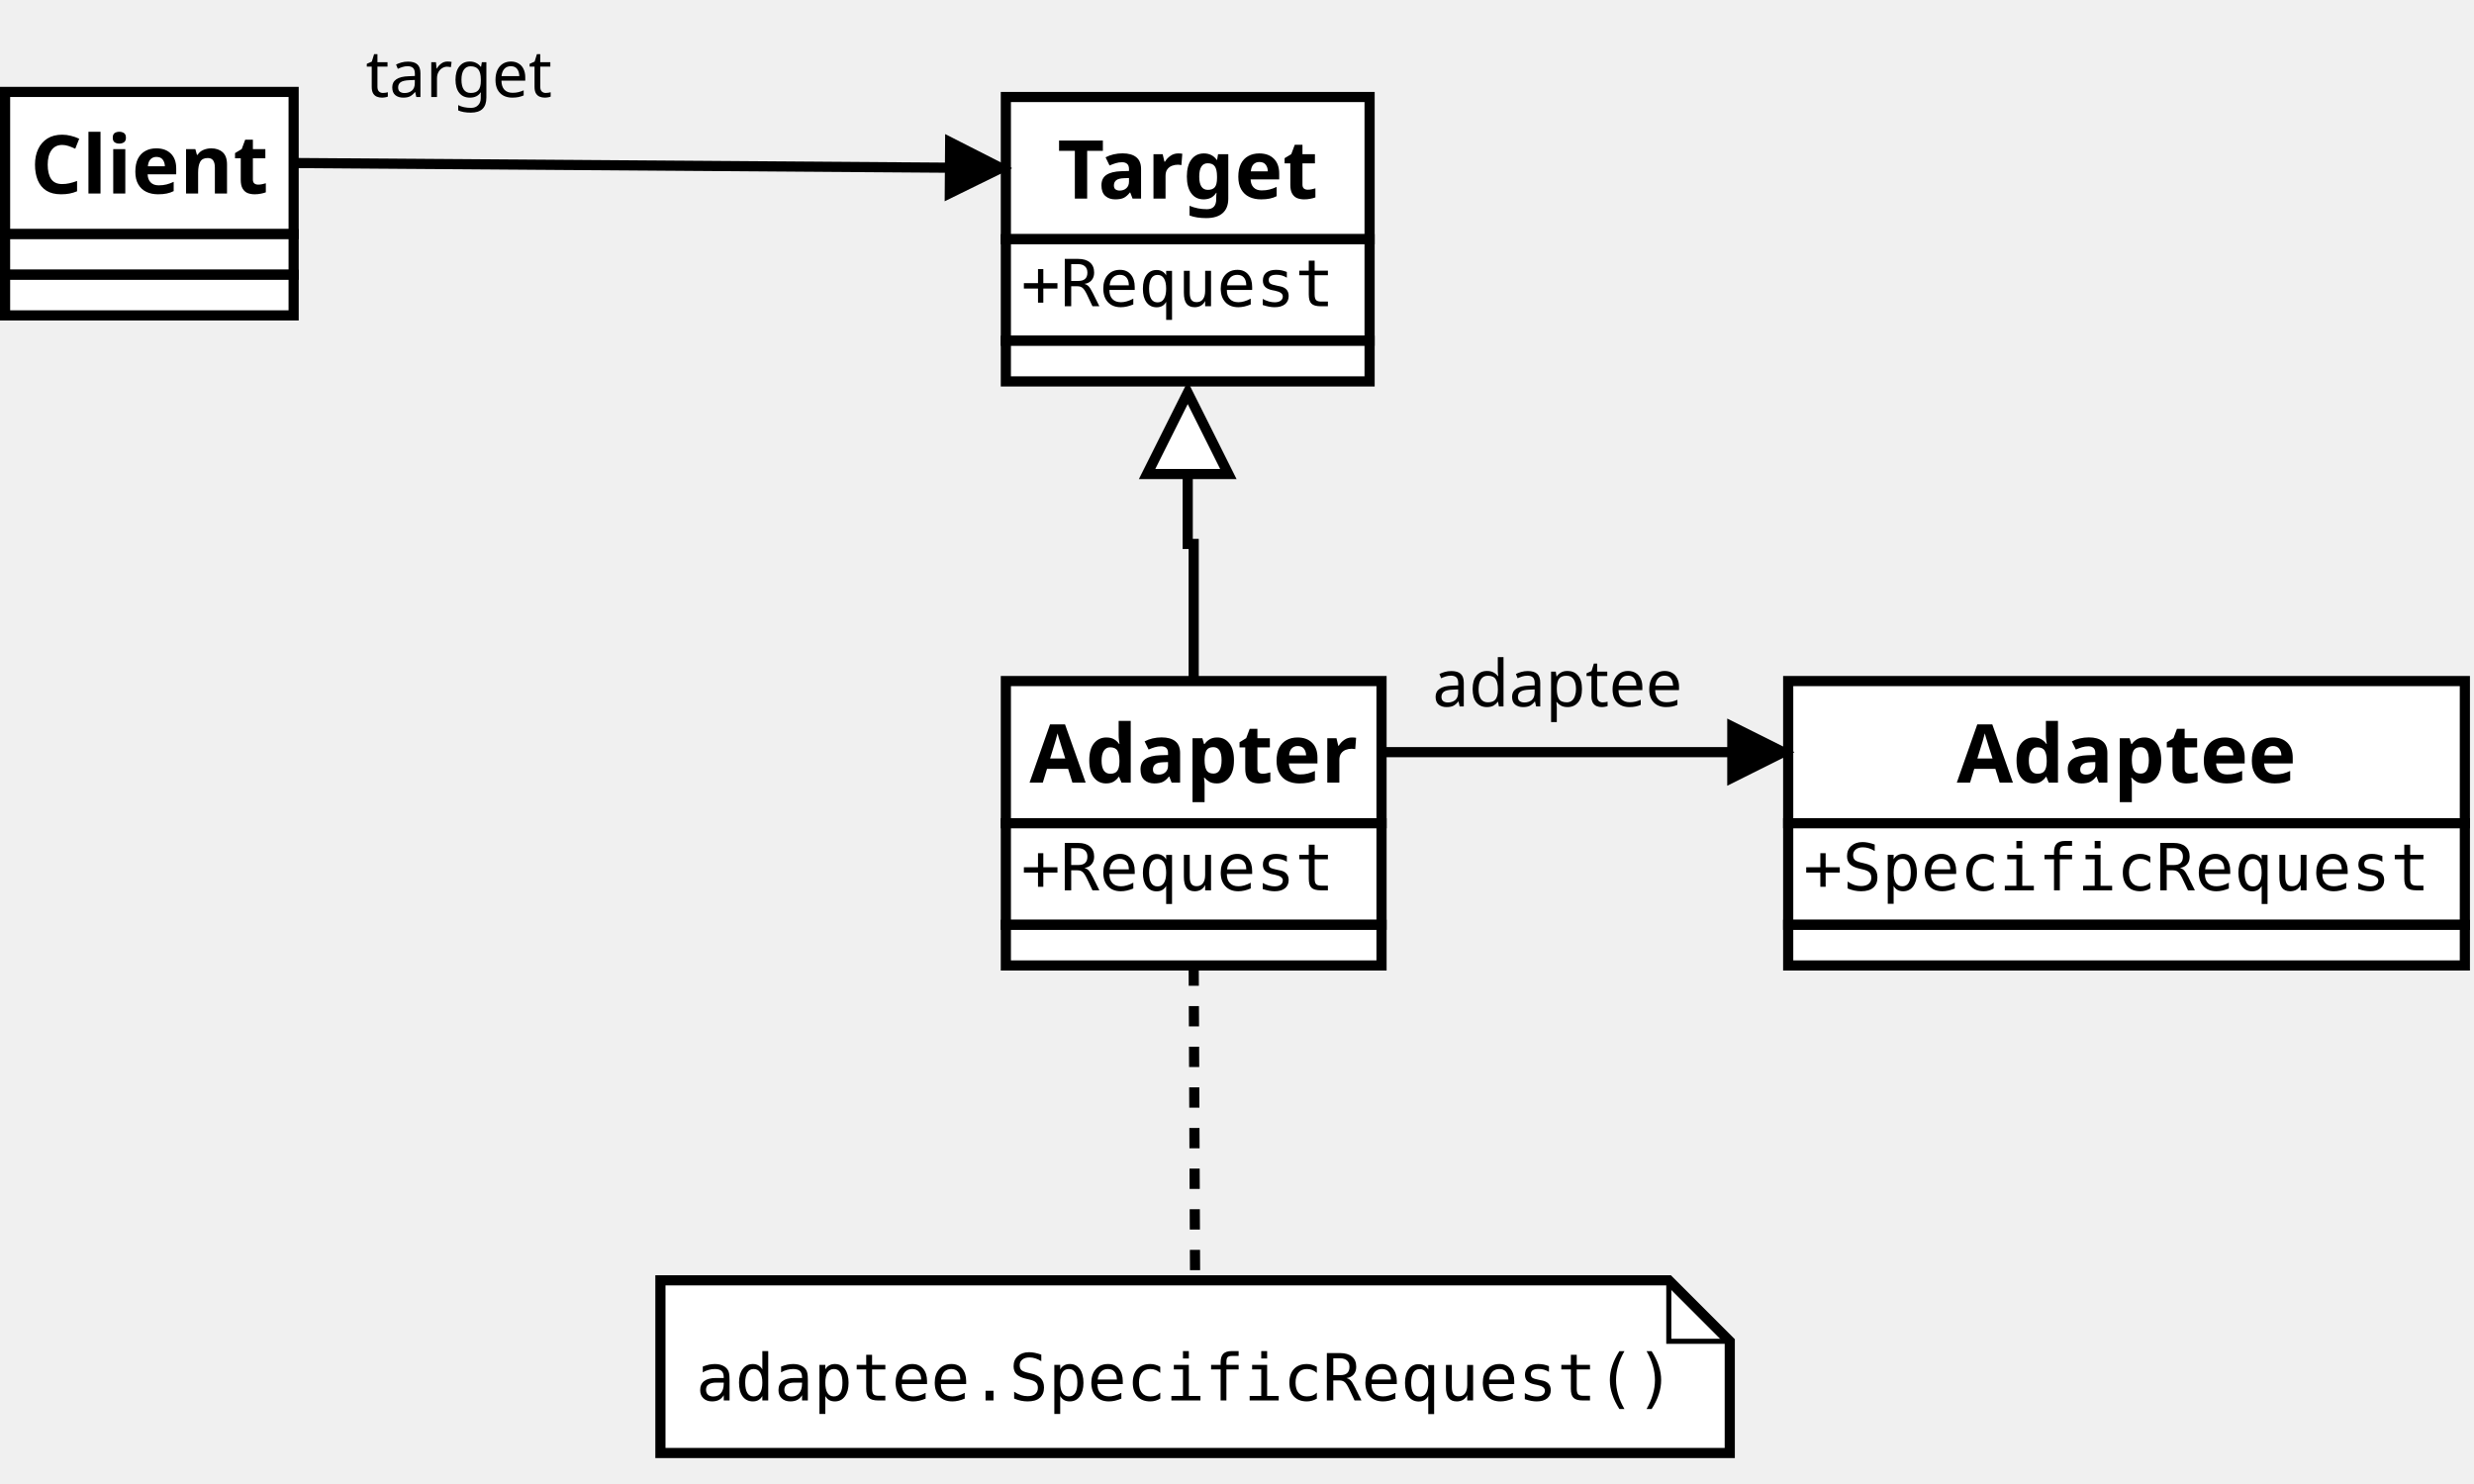
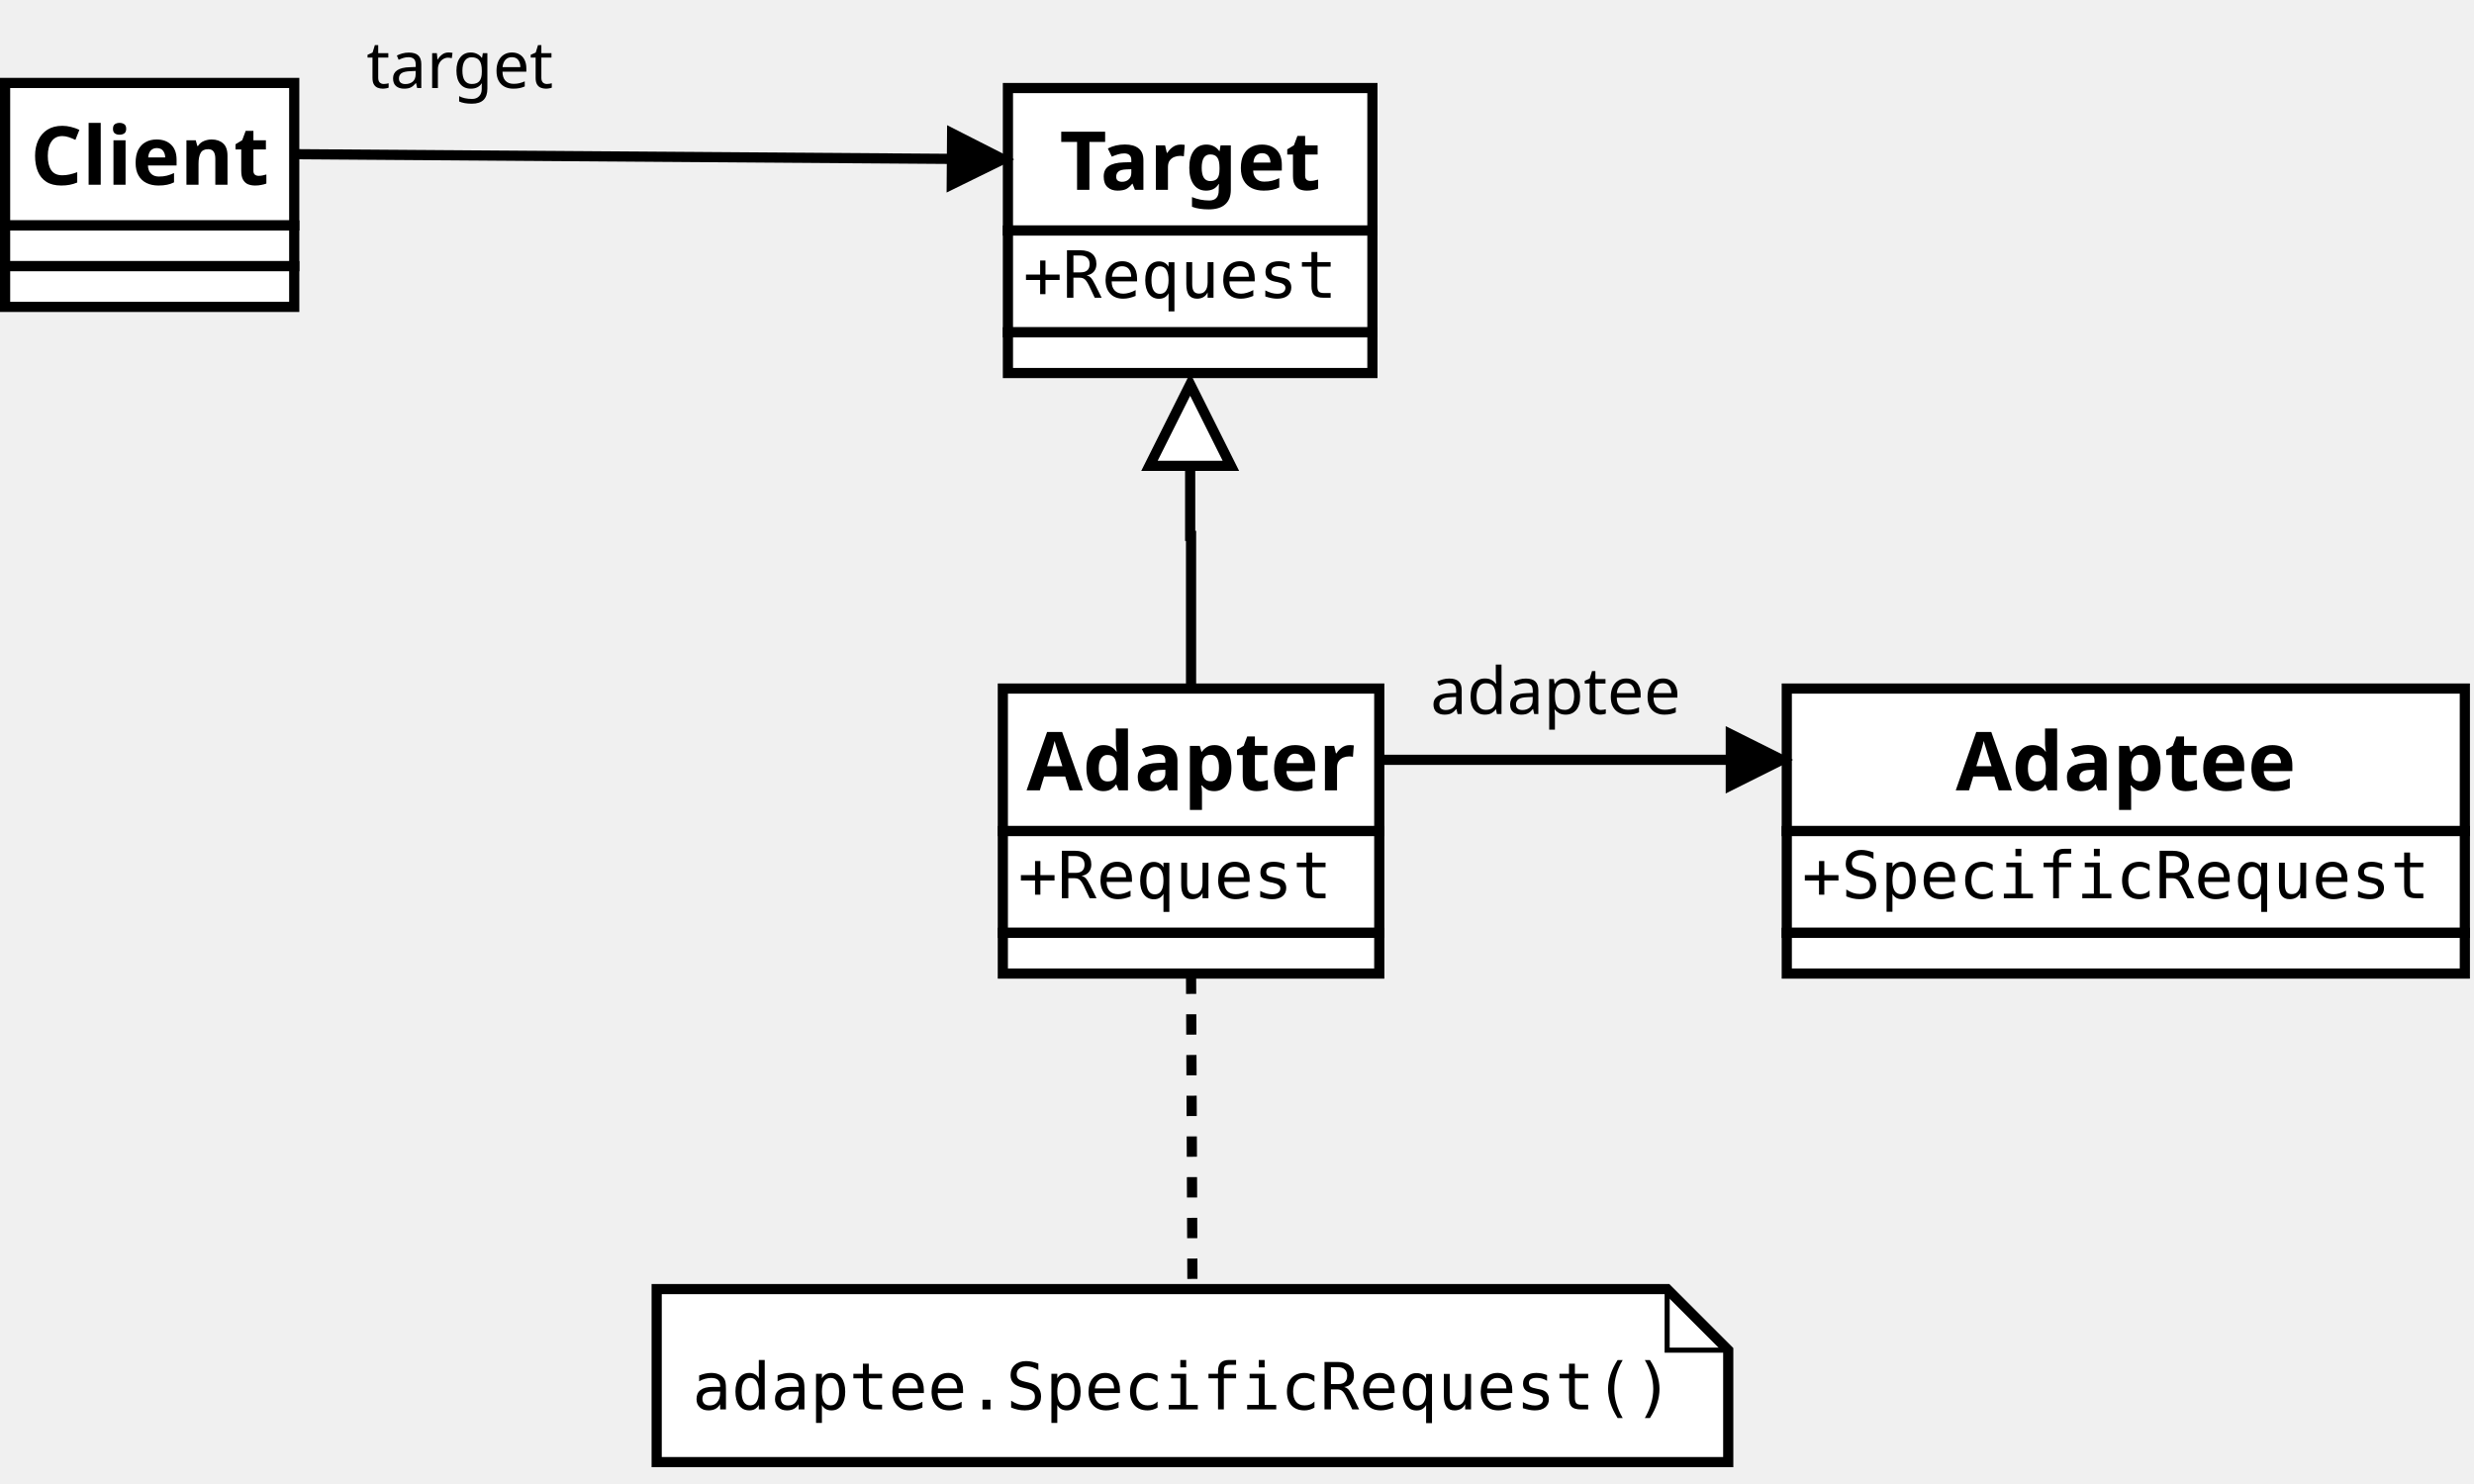
- <svg xmlns="http://www.w3.org/2000/svg" width="25cm" height="15cm" viewBox="144 160 487 282">
+ <svg xmlns="http://www.w3.org/2000/svg" width="25cm" height="15cm" viewBox="144 160 486 285">
  <g>
    <rect style="fill: #ffffff" x="145" y="173" width="56.8" height="28" />
    <rect style="fill: none; fill-opacity:0; stroke-width: 2; stroke: #000000" x="145" y="173" width="56.8" height="28" />
    <text font-size="16" style="fill: #000000;text-anchor:middle;font-family:sans-serif;font-style:normal;font-weight:700" x="173.4" y="193">Client</text>
    <rect style="fill: #ffffff" x="145" y="201" width="56.8" height="8" />
    <rect style="fill: none; fill-opacity:0; stroke-width: 2; stroke: #000000" x="145" y="201" width="56.8" height="8" />
    <rect style="fill: #ffffff" x="145" y="209" width="56.8" height="8" />
    <rect style="fill: none; fill-opacity:0; stroke-width: 2; stroke: #000000" x="145" y="209" width="56.8" height="8" />
  </g>
  <g>
    <rect style="fill: #ffffff" x="342" y="174" width="71.6" height="28" />
    <rect style="fill: none; fill-opacity:0; stroke-width: 2; stroke: #000000" x="342" y="174" width="71.6" height="28" />
    <text font-size="16" style="fill: #000000;text-anchor:middle;font-family:sans-serif;font-style:normal;font-weight:700" x="377.8" y="194">Target</text>
    <rect style="fill: #ffffff" x="342" y="202" width="71.6" height="20" />
    <rect style="fill: none; fill-opacity:0; stroke-width: 2; stroke: #000000" x="342" y="202" width="71.6" height="20" />
    <text font-size="12.8" style="fill: #000000;text-anchor:start;font-family:monospace;font-style:normal;font-weight:normal" x="345" y="215.2">+Request</text>
    <rect style="fill: #ffffff" x="342" y="222" width="71.6" height="8" />
    <rect style="fill: none; fill-opacity:0; stroke-width: 2; stroke: #000000" x="342" y="222" width="71.6" height="8" />
  </g>
  <g>
-     <rect style="fill: #ffffff" x="342" y="289" width="73.95" height="28" />
-     <rect style="fill: none; fill-opacity:0; stroke-width: 2; stroke: #000000" x="342" y="289" width="73.95" height="28" />
-     <text font-size="16" style="fill: #000000;text-anchor:middle;font-family:sans-serif;font-style:normal;font-weight:700" x="378.975" y="309">Adapter</text>
-     <rect style="fill: #ffffff" x="342" y="317" width="73.95" height="20" />
-     <rect style="fill: none; fill-opacity:0; stroke-width: 2; stroke: #000000" x="342" y="317" width="73.95" height="20" />
-     <text font-size="12.8" style="fill: #000000;text-anchor:start;font-family:monospace;font-style:normal;font-weight:normal" x="345" y="330.2">+Request</text>
-     <rect style="fill: #ffffff" x="342" y="337" width="73.95" height="8" />
-     <rect style="fill: none; fill-opacity:0; stroke-width: 2; stroke: #000000" x="342" y="337" width="73.95" height="8" />
+     <rect style="fill: #ffffff" x="341" y="292" width="73.95" height="28" />
+     <rect style="fill: none; fill-opacity:0; stroke-width: 2; stroke: #000000" x="341" y="292" width="73.95" height="28" />
+     <text font-size="16" style="fill: #000000;text-anchor:middle;font-family:sans-serif;font-style:normal;font-weight:700" x="377.975" y="312">Adapter</text>
+     <rect style="fill: #ffffff" x="341" y="320" width="73.95" height="20" />
+     <rect style="fill: none; fill-opacity:0; stroke-width: 2; stroke: #000000" x="341" y="320" width="73.95" height="20" />
+     <text font-size="12.8" style="fill: #000000;text-anchor:start;font-family:monospace;font-style:normal;font-weight:normal" x="344" y="333.2">+Request</text>
+     <rect style="fill: #ffffff" x="341" y="340" width="73.95" height="8" />
+     <rect style="fill: none; fill-opacity:0; stroke-width: 2; stroke: #000000" x="341" y="340" width="73.95" height="8" />
  </g>
  <g>
-     <rect style="fill: #ffffff" x="496" y="289" width="133.2" height="28" />
-     <rect style="fill: none; fill-opacity:0; stroke-width: 2; stroke: #000000" x="496" y="289" width="133.2" height="28" />
-     <text font-size="16" style="fill: #000000;text-anchor:middle;font-family:sans-serif;font-style:normal;font-weight:700" x="562.6" y="309">Adaptee</text>
-     <rect style="fill: #ffffff" x="496" y="317" width="133.2" height="20" />
-     <rect style="fill: none; fill-opacity:0; stroke-width: 2; stroke: #000000" x="496" y="317" width="133.2" height="20" />
-     <text font-size="12.8" style="fill: #000000;text-anchor:start;font-family:monospace;font-style:normal;font-weight:normal" x="499" y="330.2">+SpecificRequest</text>
-     <rect style="fill: #ffffff" x="496" y="337" width="133.2" height="8" />
-     <rect style="fill: none; fill-opacity:0; stroke-width: 2; stroke: #000000" x="496" y="337" width="133.2" height="8" />
+     <rect style="fill: #ffffff" x="495" y="292" width="133.2" height="28" />
+     <rect style="fill: none; fill-opacity:0; stroke-width: 2; stroke: #000000" x="495" y="292" width="133.2" height="28" />
+     <text font-size="16" style="fill: #000000;text-anchor:middle;font-family:sans-serif;font-style:normal;font-weight:700" x="561.6" y="312">Adaptee</text>
+     <rect style="fill: #ffffff" x="495" y="320" width="133.2" height="20" />
+     <rect style="fill: none; fill-opacity:0; stroke-width: 2; stroke: #000000" x="495" y="320" width="133.2" height="20" />
+     <text font-size="12.8" style="fill: #000000;text-anchor:start;font-family:monospace;font-style:normal;font-weight:normal" x="498" y="333.2">+SpecificRequest</text>
+     <rect style="fill: #ffffff" x="495" y="340" width="133.2" height="8" />
+     <rect style="fill: none; fill-opacity:0; stroke-width: 2; stroke: #000000" x="495" y="340" width="133.2" height="8" />
  </g>
  <g>
-     <polygon style="fill: #ffffff" points="274,407 472.5,407 484.5,419 484.5,441 274,441 " />
-     <polygon style="fill: none; fill-opacity:0; stroke-width: 2; stroke: #000000" points="274,407 472.5,407 484.5,419 484.5,441 274,441 " />
-     <polyline style="fill: none; fill-opacity:0; stroke-width: 1; stroke: #000000" points="472.5,407 472.5,419 484.5,419 " />
-     <text font-size="12.8" style="fill: #000000;text-anchor:start;font-family:monospace;font-style:normal;font-weight:normal" x="281" y="430.65">
-       <tspan x="281" y="430.65">adaptee.SpecificRequest()</tspan>
+     <polygon style="fill: #ffffff" points="273,410 471.5,410 483.5,422 483.5,444 273,444 " />
+     <polygon style="fill: none; fill-opacity:0; stroke-width: 2; stroke: #000000" points="273,410 471.5,410 483.5,422 483.5,444 273,444 " />
+     <polyline style="fill: none; fill-opacity:0; stroke-width: 1; stroke: #000000" points="471.5,410 471.5,422 483.5,422 " />
+     <text font-size="12.8" style="fill: #000000;text-anchor:start;font-family:monospace;font-style:normal;font-weight:normal" x="280" y="433.65">
+       <tspan x="280" y="433.65">adaptee.SpecificRequest()</tspan>
    </text>
  </g>
  <g>
    <line style="fill: none; fill-opacity:0; stroke-width: 2; stroke: #000000" x1="201.8" y1="187" x2="331" y2="187.922" />
    <polygon style="fill: #000000" points="330.965,192.921 341,187.993 331.036,182.922 " />
    <polygon style="fill: none; fill-opacity:0; stroke-width: 2; stroke: #000000" points="330.965,192.921 341,187.993 331.036,182.922 " />
  </g>
  <g>
-     <polyline style="fill: none; fill-opacity:0; stroke-width: 2; stroke: #000000" points="377.8,248.236 377.8,262 378.975,262 378.975,289 " />
+     <polyline style="fill: none; fill-opacity:0; stroke-width: 2; stroke: #000000" points="377.8,248.236 377.8,262 377.975,262 377.975,292 " />
    <polygon style="fill: #ffffff" points="385.8,248.236 377.8,232.236 369.8,248.236 " />
    <polygon style="fill: none; fill-opacity:0; stroke-width: 2; stroke: #000000" points="385.8,248.236 377.8,232.236 369.8,248.236 " />
  </g>
  <g>
-     <line style="fill: none; fill-opacity:0; stroke-width: 2; stroke: #000000" x1="415.95" y1="303" x2="485" y2="303" />
-     <polygon style="fill: #000000" points="485,308 495,303 485,298 " />
-     <polygon style="fill: none; fill-opacity:0; stroke-width: 2; stroke: #000000" points="485,308 495,303 485,298 " />
+     <line style="fill: none; fill-opacity:0; stroke-width: 2; stroke: #000000" x1="414.95" y1="306" x2="484" y2="306" />
+     <polygon style="fill: #000000" points="484,311 494,306 484,301 " />
+     <polygon style="fill: none; fill-opacity:0; stroke-width: 2; stroke: #000000" points="484,311 494,306 484,301 " />
  </g>
-   <text font-size="12.8" style="fill: #000000;text-anchor:start;font-family:sans-serif;font-style:normal;font-weight:normal" x="426" y="294">
-     <tspan x="426" y="294">adaptee</tspan>
+   <text font-size="12.8" style="fill: #000000;text-anchor:start;font-family:sans-serif;font-style:normal;font-weight:normal" x="425" y="297">
+     <tspan x="425" y="297">adaptee</tspan>
  </text>
-   <text font-size="12.8" style="fill: #000000;text-anchor:start;font-family:sans-serif;font-style:normal;font-weight:normal" x="459" y="291">
-     <tspan x="459" y="291" />
+   <text font-size="12.8" style="fill: #000000;text-anchor:start;font-family:sans-serif;font-style:normal;font-weight:normal" x="458" y="294">
+     <tspan x="458" y="294" />
  </text>
  <text font-size="12.8" style="fill: #000000;text-anchor:start;font-family:sans-serif;font-style:normal;font-weight:normal" x="216" y="174">
    <tspan x="216" y="174">target</tspan>
  </text>
-   <text font-size="12.8" style="fill: #000000;text-anchor:start;font-family:sans-serif;font-style:normal;font-weight:normal" x="379.25" y="424">
-     <tspan x="379.25" y="424" />
+   <text font-size="12.8" style="fill: #000000;text-anchor:start;font-family:sans-serif;font-style:normal;font-weight:normal" x="378.25" y="427">
+     <tspan x="378.25" y="427" />
  </text>
-   <line style="fill: none; fill-opacity:0; stroke-width: 2; stroke-dasharray: 4; stroke: #000000" x1="378.975" y1="345" x2="379.25" y2="407" />
+   <line style="fill: none; fill-opacity:0; stroke-width: 2; stroke-dasharray: 4; stroke: #000000" x1="377.975" y1="348" x2="378.25" y2="410" />
</svg>
